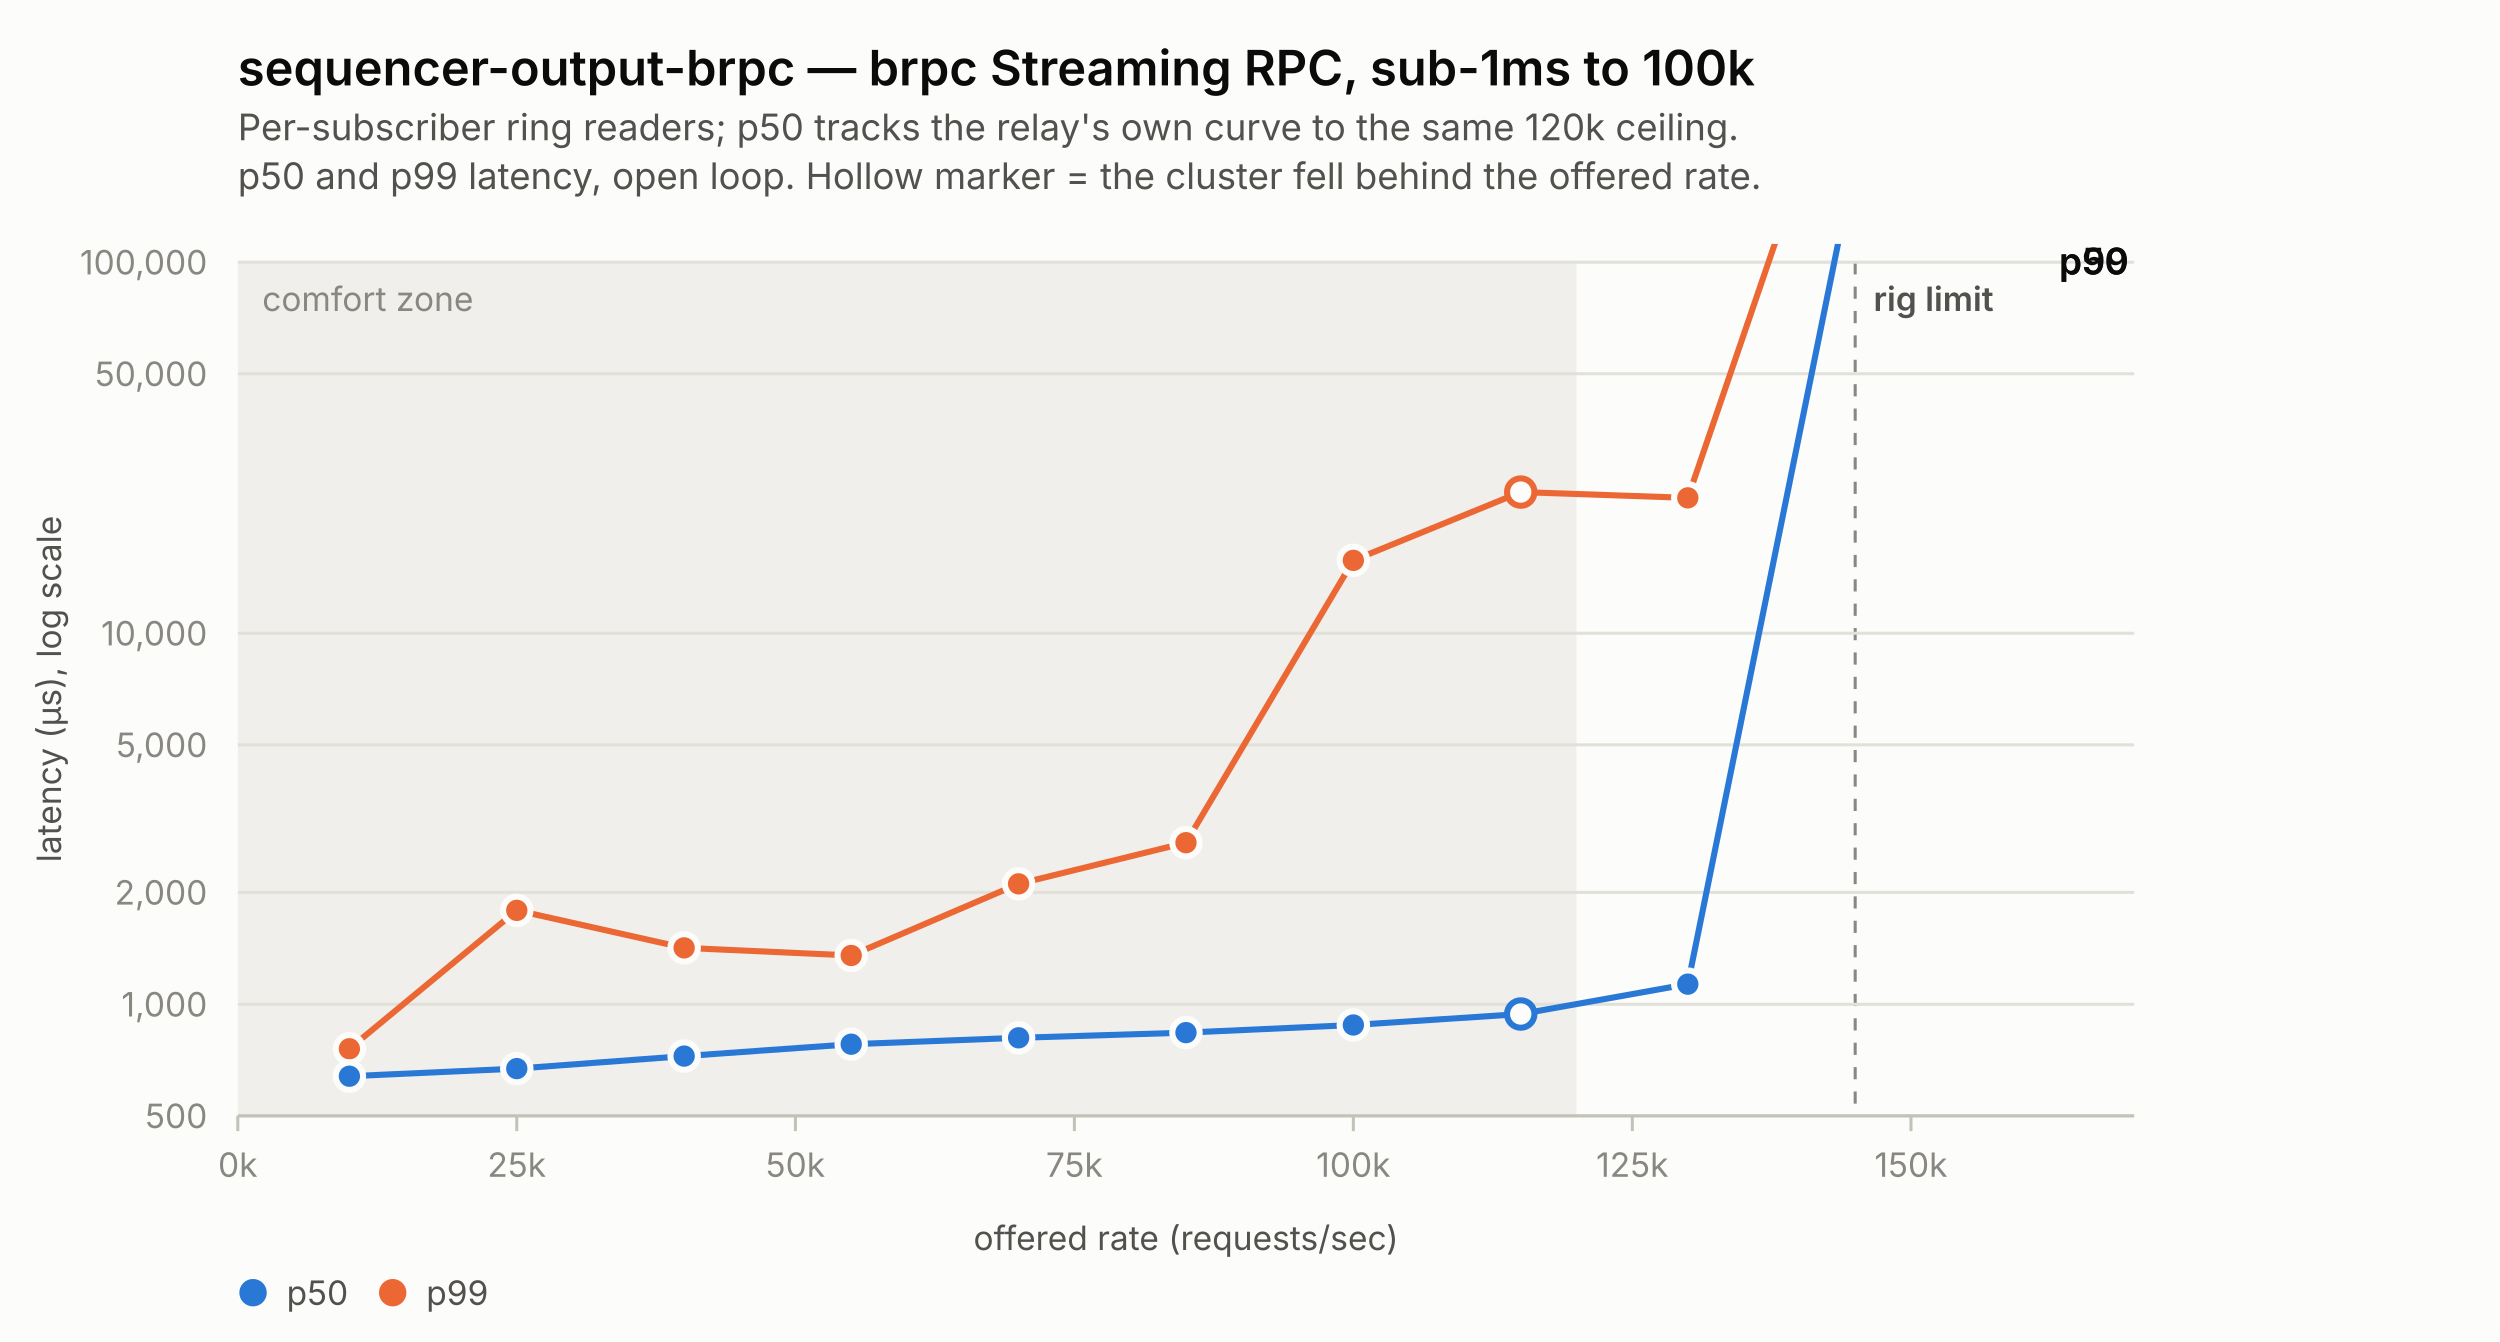
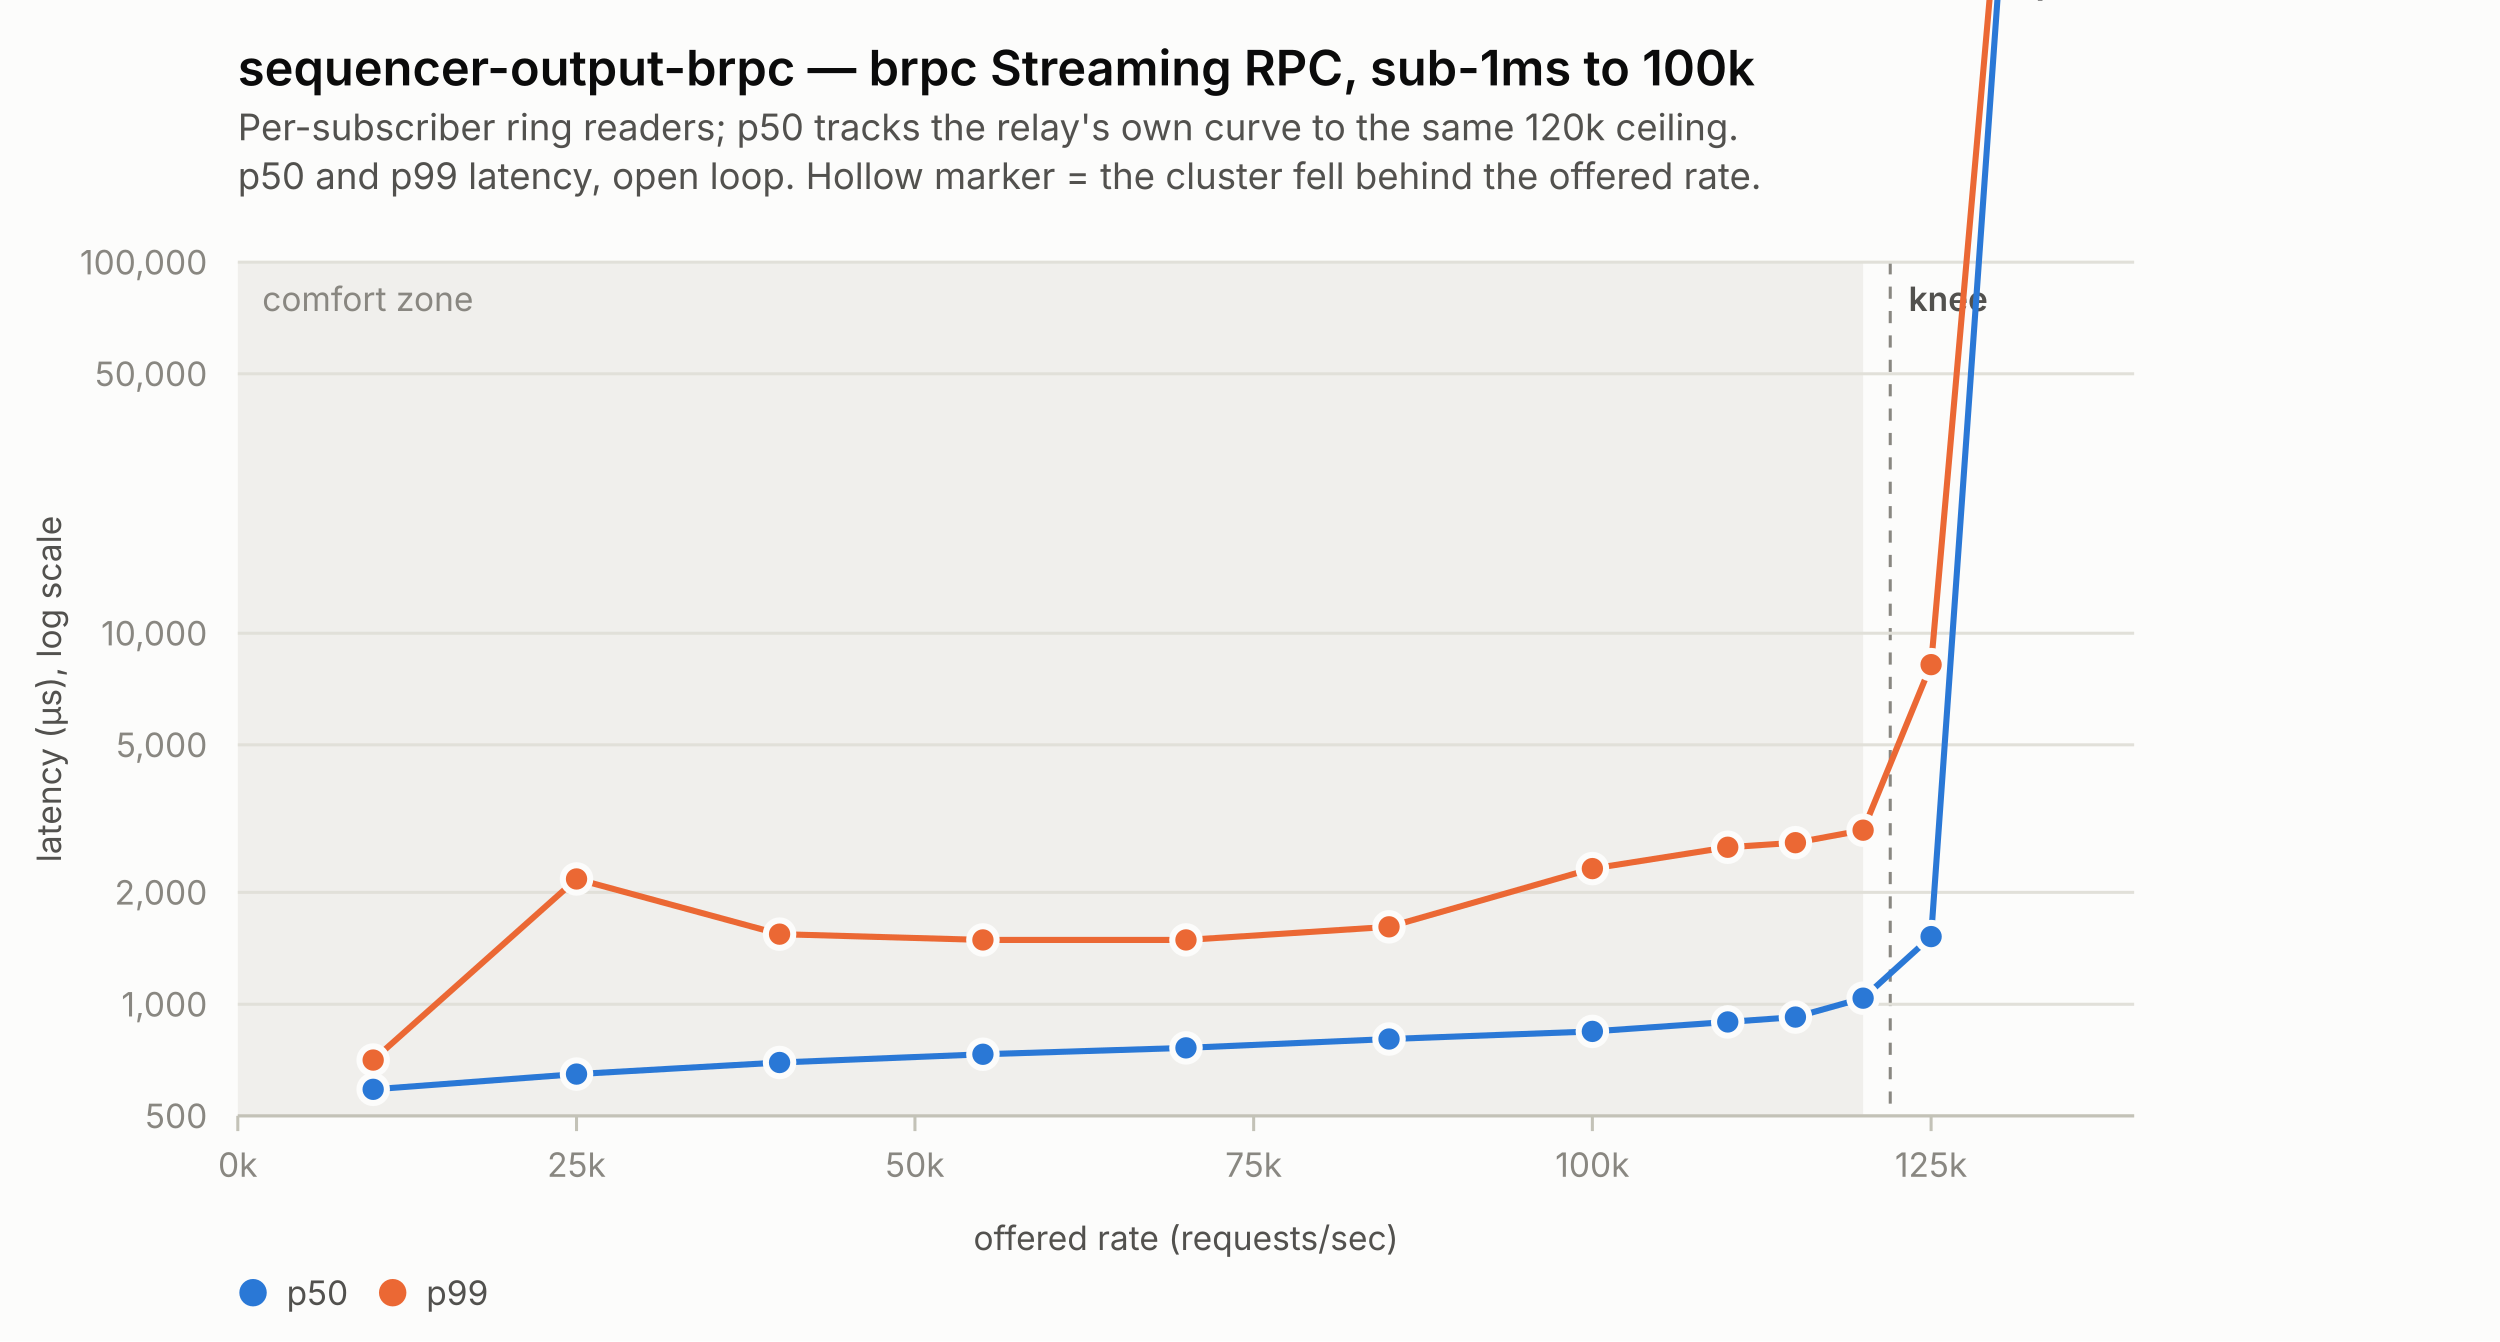
<svg xmlns="http://www.w3.org/2000/svg" width="820" height="440" viewBox="0 0 820 440" font-family="system-ui,-apple-system,&quot;Segoe UI&quot;,sans-serif" role="img" aria-label="sequencer-output-brpc — brpc Streaming RPC, sub-1ms to 100k">
  <rect width="820" height="440" fill="#fcfcfb" />
  <text x="78" y="28" font-size="16" font-weight="600" fill="#0b0b0b">sequencer-output-brpc — brpc Streaming RPC, sub-1ms to 100k</text>
  <text x="78" y="46" font-size="12" fill="#52514e">Per-subscriber ring readers; p50 tracks the relay's own curve to the same 120k ceiling.</text>
  <text x="78" y="62" font-size="12" fill="#52514e">p50 and p99 latency, open loop. Hollow marker = the cluster fell behind the offered rate.</text>
-   <rect x="78" y="86" width="439.1" height="280" fill="#f0efec" />
+   <rect x="78" y="86" width="533.1" height="280" fill="#f0efec" />
  <text x="86" y="102" font-size="11" fill="#898781">comfort zone</text>
-   <line x1="608.5" y1="86" x2="608.5" y2="366" stroke="#898781" stroke-width="1" stroke-dasharray="4 4" />
-   <text x="614.5" y="102" font-size="11" font-weight="600" fill="#52514e">rig limit</text>
+   <line x1="620.0" y1="86" x2="620.0" y2="366" stroke="#898781" stroke-width="1" stroke-dasharray="4 4" />
+   <text x="626.0" y="102" font-size="11" font-weight="600" fill="#52514e">knee</text>
  <line x1="78" y1="366.0" x2="700" y2="366.0" stroke="#e1e0d9" stroke-width="1" />
  <text x="68" y="370.0" font-size="11" fill="#898781" text-anchor="end">500</text>
  <line x1="78" y1="329.4" x2="700" y2="329.4" stroke="#e1e0d9" stroke-width="1" />
  <text x="68" y="333.4" font-size="11" fill="#898781" text-anchor="end">1,000</text>
  <line x1="78" y1="292.7" x2="700" y2="292.7" stroke="#e1e0d9" stroke-width="1" />
  <text x="68" y="296.7" font-size="11" fill="#898781" text-anchor="end">2,000</text>
  <line x1="78" y1="244.3" x2="700" y2="244.3" stroke="#e1e0d9" stroke-width="1" />
  <text x="68" y="248.3" font-size="11" fill="#898781" text-anchor="end">5,000</text>
  <line x1="78" y1="207.7" x2="700" y2="207.7" stroke="#e1e0d9" stroke-width="1" />
  <text x="68" y="211.7" font-size="11" fill="#898781" text-anchor="end">10,000</text>
  <line x1="78" y1="122.6" x2="700" y2="122.6" stroke="#e1e0d9" stroke-width="1" />
  <text x="68" y="126.6" font-size="11" fill="#898781" text-anchor="end">50,000</text>
  <line x1="78" y1="86.0" x2="700" y2="86.0" stroke="#e1e0d9" stroke-width="1" />
  <text x="68" y="90.0" font-size="11" fill="#898781" text-anchor="end">100,000</text>
  <text x="20" y="226" font-size="11" fill="#52514e" text-anchor="middle" transform="rotate(-90 20 226)">latency (µs), log scale</text>
  <line x1="78" y1="366" x2="700" y2="366" stroke="#c3c2b7" stroke-width="1" />
  <line x1="78.0" y1="366" x2="78.0" y2="371" stroke="#c3c2b7" stroke-width="1" />
  <text x="78.0" y="386" font-size="11" fill="#898781" text-anchor="middle">0k</text>
-   <line x1="169.5" y1="366" x2="169.5" y2="371" stroke="#c3c2b7" stroke-width="1" />
-   <text x="169.5" y="386" font-size="11" fill="#898781" text-anchor="middle">25k</text>
-   <line x1="260.9" y1="366" x2="260.9" y2="371" stroke="#c3c2b7" stroke-width="1" />
-   <text x="260.9" y="386" font-size="11" fill="#898781" text-anchor="middle">50k</text>
-   <line x1="352.4" y1="366" x2="352.4" y2="371" stroke="#c3c2b7" stroke-width="1" />
-   <text x="352.4" y="386" font-size="11" fill="#898781" text-anchor="middle">75k</text>
-   <line x1="443.9" y1="366" x2="443.9" y2="371" stroke="#c3c2b7" stroke-width="1" />
-   <text x="443.9" y="386" font-size="11" fill="#898781" text-anchor="middle">100k</text>
-   <line x1="535.4" y1="366" x2="535.4" y2="371" stroke="#c3c2b7" stroke-width="1" />
-   <text x="535.4" y="386" font-size="11" fill="#898781" text-anchor="middle">125k</text>
-   <line x1="626.8" y1="366" x2="626.8" y2="371" stroke="#c3c2b7" stroke-width="1" />
-   <text x="626.8" y="386" font-size="11" fill="#898781" text-anchor="middle">150k</text>
+   <line x1="189.1" y1="366" x2="189.1" y2="371" stroke="#c3c2b7" stroke-width="1" />
+   <text x="189.1" y="386" font-size="11" fill="#898781" text-anchor="middle">25k</text>
+   <line x1="300.1" y1="366" x2="300.1" y2="371" stroke="#c3c2b7" stroke-width="1" />
+   <text x="300.1" y="386" font-size="11" fill="#898781" text-anchor="middle">50k</text>
+   <line x1="411.2" y1="366" x2="411.2" y2="371" stroke="#c3c2b7" stroke-width="1" />
+   <text x="411.2" y="386" font-size="11" fill="#898781" text-anchor="middle">75k</text>
+   <line x1="522.3" y1="366" x2="522.3" y2="371" stroke="#c3c2b7" stroke-width="1" />
+   <text x="522.3" y="386" font-size="11" fill="#898781" text-anchor="middle">100k</text>
+   <line x1="633.4" y1="366" x2="633.4" y2="371" stroke="#c3c2b7" stroke-width="1" />
+   <text x="633.4" y="386" font-size="11" fill="#898781" text-anchor="middle">125k</text>
  <text x="389" y="410" font-size="11" fill="#52514e" text-anchor="middle">offered rate (requests/sec)</text>
-   <defs>
-     <clipPath id="plot">
-       <rect x="72" y="80" width="634" height="292" />
-     </clipPath>
-   </defs>
-   <g clip-path="url(#plot)">
-     <path d="M114.6,344.0 L169.5,298.6 L224.4,310.9 L279.2,313.4 L334.1,289.9 L389.0,276.4 L443.9,183.8 L498.8,161.4 L553.6,163.3 L608.5,3.0 L663.4,-42.9" fill="none" stroke="#eb6834" stroke-width="2" stroke-linejoin="round" stroke-linecap="round" />
-     <circle cx="114.6" cy="344.0" r="4.5" fill="#eb6834" stroke="#fcfcfb" stroke-width="2" />
-     <circle cx="169.5" cy="298.6" r="4.5" fill="#eb6834" stroke="#fcfcfb" stroke-width="2" />
-     <circle cx="224.4" cy="310.9" r="4.5" fill="#eb6834" stroke="#fcfcfb" stroke-width="2" />
-     <circle cx="279.2" cy="313.4" r="4.5" fill="#eb6834" stroke="#fcfcfb" stroke-width="2" />
-     <circle cx="334.1" cy="289.9" r="4.5" fill="#eb6834" stroke="#fcfcfb" stroke-width="2" />
-     <circle cx="389.0" cy="276.4" r="4.5" fill="#eb6834" stroke="#fcfcfb" stroke-width="2" />
-     <circle cx="443.9" cy="183.8" r="4.5" fill="#eb6834" stroke="#fcfcfb" stroke-width="2" />
-     <circle cx="498.8" cy="161.4" r="4.5" fill="#fcfcfb" stroke="#eb6834" stroke-width="2" />
-     <circle cx="553.6" cy="163.3" r="4.5" fill="#eb6834" stroke="#fcfcfb" stroke-width="2" />
-     <circle cx="608.5" cy="3.0" r="4.5" fill="#fcfcfb" stroke="#eb6834" stroke-width="2" />
-     <circle cx="663.4" cy="-42.9" r="4.5" fill="#fcfcfb" stroke="#eb6834" stroke-width="2" />
-     <path d="M114.6,353.0 L169.5,350.5 L224.4,346.4 L279.2,342.5 L334.1,340.4 L389.0,338.7 L443.9,336.2 L498.8,332.6 L553.6,322.8 L608.5,52.2 L663.4,-8.1" fill="none" stroke="#2a78d6" stroke-width="2" stroke-linejoin="round" stroke-linecap="round" />
-     <circle cx="114.6" cy="353.0" r="4.5" fill="#2a78d6" stroke="#fcfcfb" stroke-width="2" />
-     <circle cx="169.5" cy="350.5" r="4.5" fill="#2a78d6" stroke="#fcfcfb" stroke-width="2" />
-     <circle cx="224.4" cy="346.4" r="4.5" fill="#2a78d6" stroke="#fcfcfb" stroke-width="2" />
-     <circle cx="279.2" cy="342.5" r="4.5" fill="#2a78d6" stroke="#fcfcfb" stroke-width="2" />
-     <circle cx="334.1" cy="340.4" r="4.5" fill="#2a78d6" stroke="#fcfcfb" stroke-width="2" />
-     <circle cx="389.0" cy="338.7" r="4.5" fill="#2a78d6" stroke="#fcfcfb" stroke-width="2" />
-     <circle cx="443.9" cy="336.2" r="4.5" fill="#2a78d6" stroke="#fcfcfb" stroke-width="2" />
-     <circle cx="498.8" cy="332.6" r="4.5" fill="#fcfcfb" stroke="#2a78d6" stroke-width="2" />
-     <circle cx="553.6" cy="322.8" r="4.5" fill="#2a78d6" stroke="#fcfcfb" stroke-width="2" />
-     <circle cx="608.5" cy="52.2" r="4.5" fill="#fcfcfb" stroke="#2a78d6" stroke-width="2" />
-     <circle cx="663.4" cy="-8.1" r="4.5" fill="#fcfcfb" stroke="#2a78d6" stroke-width="2" />
-   </g>
-   <text x="675.4" y="90.0" font-size="12" font-weight="600" fill="#0b0b0b">p99</text>
-   <text x="675.4" y="90.0" font-size="12" font-weight="600" fill="#0b0b0b">p50</text>
+   <path d="M122.4,347.7 L189.1,288.3 L255.7,306.4 L322.4,308.3 L389.0,308.3 L455.6,304.0 L522.3,284.9 L566.7,277.9 L588.9,276.4 L611.1,272.3 L633.4,218.0 L655.6,-34.6" fill="none" stroke="#eb6834" stroke-width="2" stroke-linejoin="round" stroke-linecap="round" />
+   <circle cx="122.4" cy="347.7" r="4.5" fill="#eb6834" stroke="#fcfcfb" stroke-width="2" />
+   <circle cx="189.1" cy="288.3" r="4.5" fill="#eb6834" stroke="#fcfcfb" stroke-width="2" />
+   <circle cx="255.7" cy="306.4" r="4.5" fill="#eb6834" stroke="#fcfcfb" stroke-width="2" />
+   <circle cx="322.4" cy="308.3" r="4.5" fill="#eb6834" stroke="#fcfcfb" stroke-width="2" />
+   <circle cx="389.0" cy="308.3" r="4.5" fill="#eb6834" stroke="#fcfcfb" stroke-width="2" />
+   <circle cx="455.6" cy="304.0" r="4.5" fill="#eb6834" stroke="#fcfcfb" stroke-width="2" />
+   <circle cx="522.3" cy="284.9" r="4.5" fill="#eb6834" stroke="#fcfcfb" stroke-width="2" />
+   <circle cx="566.7" cy="277.9" r="4.5" fill="#eb6834" stroke="#fcfcfb" stroke-width="2" />
+   <circle cx="588.9" cy="276.4" r="4.5" fill="#eb6834" stroke="#fcfcfb" stroke-width="2" />
+   <circle cx="611.1" cy="272.3" r="4.5" fill="#eb6834" stroke="#fcfcfb" stroke-width="2" />
+   <circle cx="633.4" cy="218.0" r="4.5" fill="#eb6834" stroke="#fcfcfb" stroke-width="2" />
+   <circle cx="655.6" cy="-34.6" r="4.5" fill="#fcfcfb" stroke="#eb6834" stroke-width="2" />
+   <text x="667.6" y="-30.6" font-size="12" font-weight="600" fill="#0b0b0b">p99</text>
+   <path d="M122.4,357.3 L189.1,352.3 L255.7,348.5 L322.4,345.8 L389.0,343.7 L455.6,340.8 L522.3,338.3 L566.7,335.2 L588.9,333.6 L611.1,327.4 L633.4,307.2 L655.6,-6.3" fill="none" stroke="#2a78d6" stroke-width="2" stroke-linejoin="round" stroke-linecap="round" />
+   <circle cx="122.4" cy="357.3" r="4.5" fill="#2a78d6" stroke="#fcfcfb" stroke-width="2" />
+   <circle cx="189.1" cy="352.3" r="4.5" fill="#2a78d6" stroke="#fcfcfb" stroke-width="2" />
+   <circle cx="255.7" cy="348.5" r="4.5" fill="#2a78d6" stroke="#fcfcfb" stroke-width="2" />
+   <circle cx="322.4" cy="345.8" r="4.5" fill="#2a78d6" stroke="#fcfcfb" stroke-width="2" />
+   <circle cx="389.0" cy="343.7" r="4.5" fill="#2a78d6" stroke="#fcfcfb" stroke-width="2" />
+   <circle cx="455.6" cy="340.8" r="4.5" fill="#2a78d6" stroke="#fcfcfb" stroke-width="2" />
+   <circle cx="522.3" cy="338.3" r="4.5" fill="#2a78d6" stroke="#fcfcfb" stroke-width="2" />
+   <circle cx="566.7" cy="335.2" r="4.5" fill="#2a78d6" stroke="#fcfcfb" stroke-width="2" />
+   <circle cx="588.9" cy="333.6" r="4.5" fill="#2a78d6" stroke="#fcfcfb" stroke-width="2" />
+   <circle cx="611.1" cy="327.4" r="4.5" fill="#2a78d6" stroke="#fcfcfb" stroke-width="2" />
+   <circle cx="633.4" cy="307.2" r="4.5" fill="#2a78d6" stroke="#fcfcfb" stroke-width="2" />
+   <circle cx="655.6" cy="-6.3" r="4.5" fill="#fcfcfb" stroke="#2a78d6" stroke-width="2" />
+   <text x="667.6" y="-2.3" font-size="12" font-weight="600" fill="#0b0b0b">p50</text>
  <circle cx="83" cy="424" r="4.5" fill="#2a78d6" />
  <text x="94" y="428" font-size="11" fill="#52514e">p50</text>
  <circle cx="128.8" cy="424" r="4.5" fill="#eb6834" />
  <text x="139.8" y="428" font-size="11" fill="#52514e">p99</text>
</svg>
